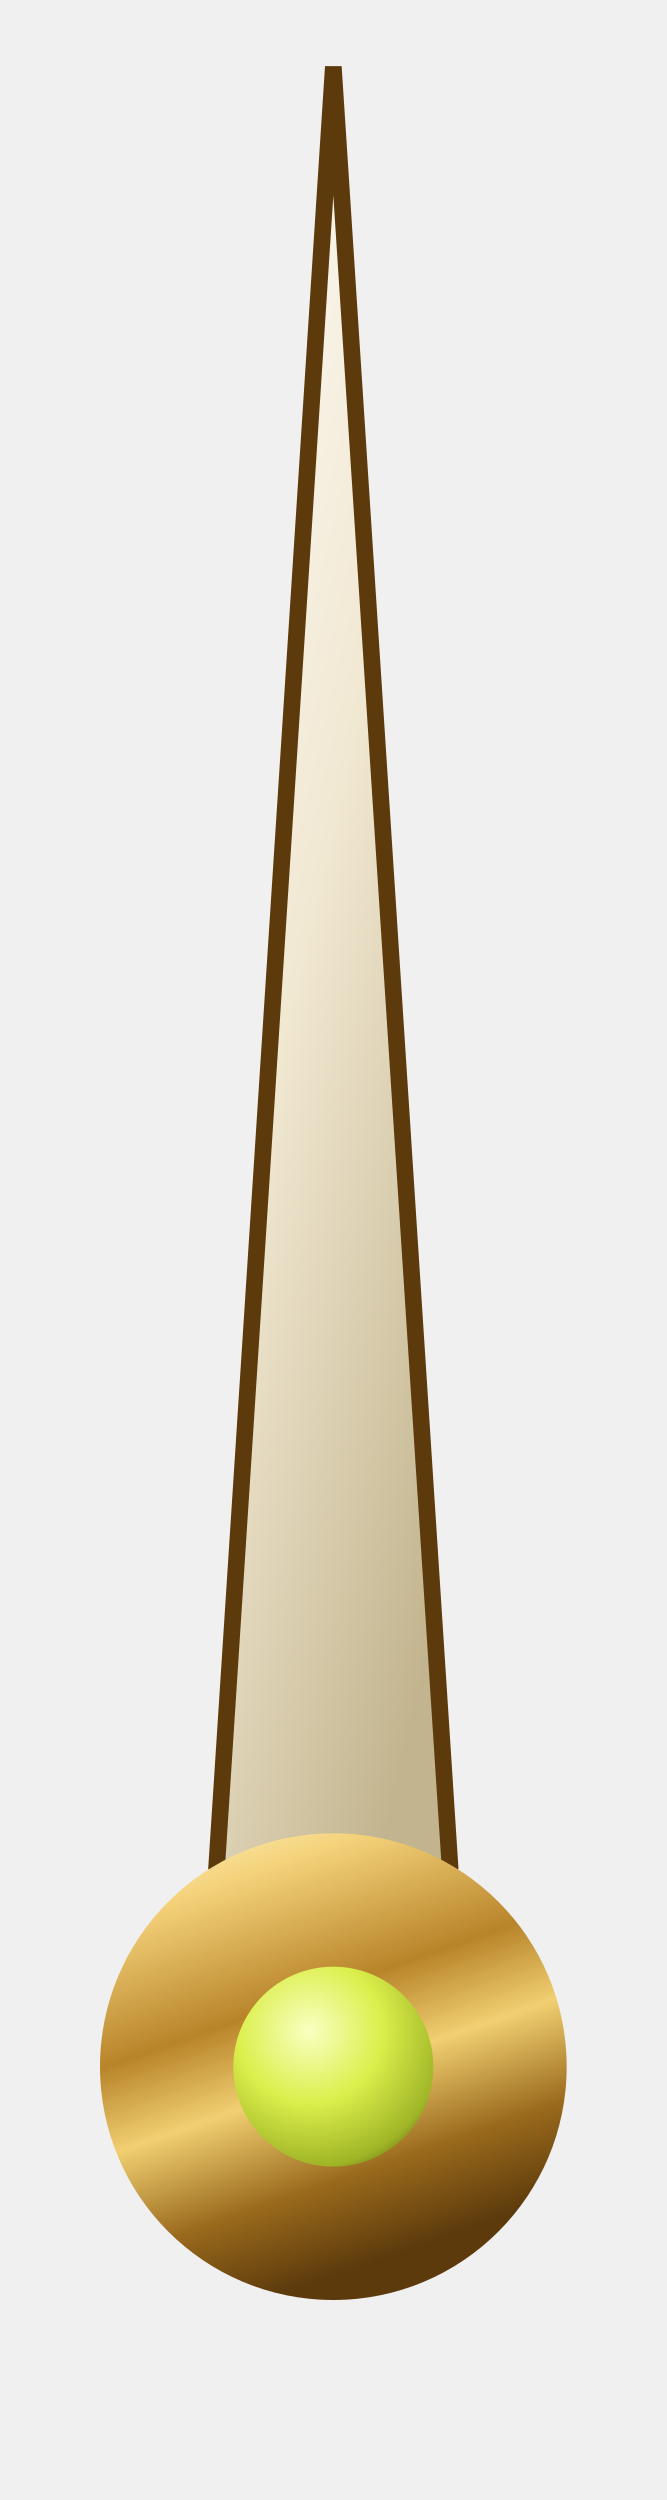
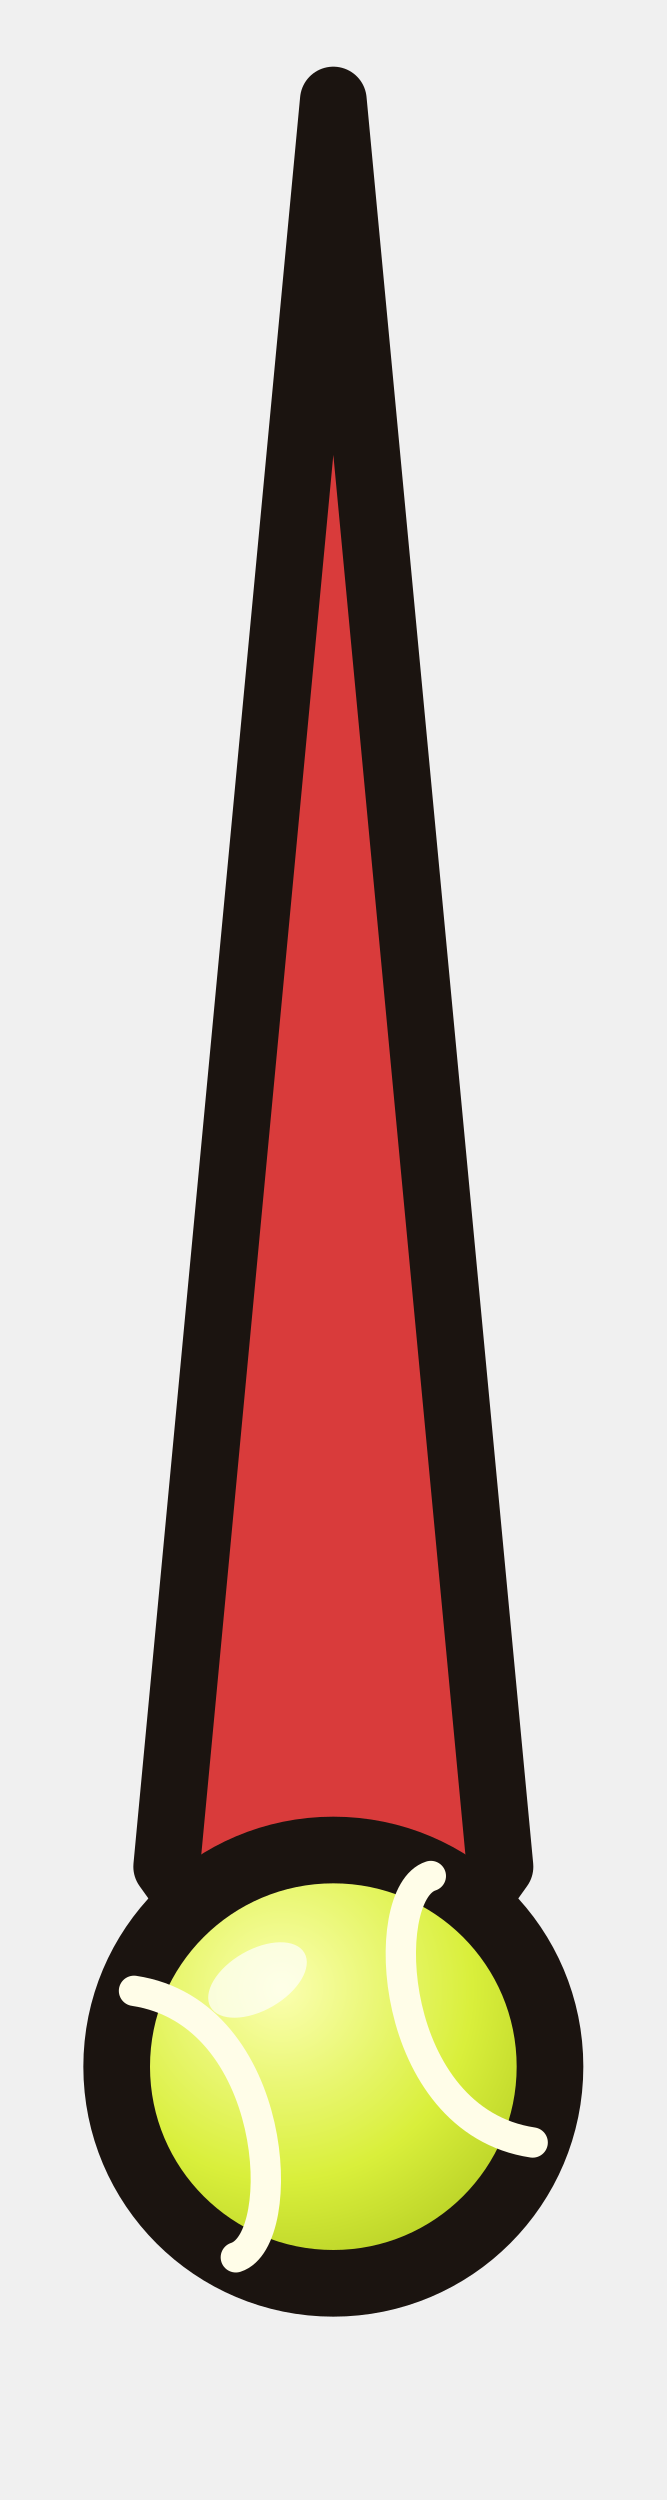
<svg xmlns="http://www.w3.org/2000/svg" width="40" height="150" viewBox="0 0 40 150">
-   <style>
-   .cinzel{font-family:'Cinzel',serif;font-weight:700}
-   .marcellus{font-family:'Marcellus',serif}
-   .poiret{font-family:'Poiret One',sans-serif}
-   
- </style>
+   <style>.lg{font-family:'Luckiest Guy',sans-serif}.li{font-family:'Lilita One',sans-serif}</style>
  <defs>
-     <linearGradient id="gold" x1="0" y1="0" x2="0.35" y2="1">
-       <stop offset="0" stop-color="#fff6c9" />
-       <stop offset="0.18" stop-color="#f4d27a" />
-       <stop offset="0.45" stop-color="#b8842a" />
-       <stop offset="0.62" stop-color="#f1cf72" />
-       <stop offset="0.82" stop-color="#9a6a1c" />
-       <stop offset="1" stop-color="#5c3a0c" />
+     <linearGradient id="gold" x1="0" y1="0" x2="0" y2="1">
+       <stop offset="0" stop-color="#fff2a8" />
+       <stop offset=".45" stop-color="#ffc83a" />
+       <stop offset="1" stop-color="#e08a12" />
    </linearGradient>
-     <linearGradient id="goldH" x1="0" y1="0" x2="1" y2="0">
-       <stop offset="0" stop-color="#7a5212" />
-       <stop offset="0.25" stop-color="#f6d98a" />
-       <stop offset="0.5" stop-color="#b8842a" />
-       <stop offset="0.75" stop-color="#fff0b0" />
-       <stop offset="1" stop-color="#6b4510" />
+     <linearGradient id="goldText" x1="0" y1="0" x2="0" y2="1">
+       <stop offset="0" stop-color="#fff7c2" />
+       <stop offset=".5" stop-color="#ffd23f" />
+       <stop offset=".51" stop-color="#ffb21e" />
+       <stop offset="1" stop-color="#f47d12" />
    </linearGradient>
-     <radialGradient id="goldR" cx="0.38" cy="0.32" r="0.75">
-       <stop offset="0" stop-color="#fff7cf" />
-       <stop offset="0.35" stop-color="#ecc463" />
-       <stop offset="0.75" stop-color="#9c6b1d" />
-       <stop offset="1" stop-color="#4f320a" />
+     <radialGradient id="ballG" cx=".38" cy=".32" r=".8">
+       <stop offset="0" stop-color="#fbffb0" />
+       <stop offset=".55" stop-color="#d9ef3b" />
+       <stop offset="1" stop-color="#a9c21c" />
    </radialGradient>
-     <linearGradient id="copper" x1="0" y1="0" x2="0.4" y2="1">
-       <stop offset="0" stop-color="#ffd9bd" />
-       <stop offset="0.25" stop-color="#e3925a" />
-       <stop offset="0.55" stop-color="#8f4020" />
-       <stop offset="0.75" stop-color="#e8a172" />
-       <stop offset="1" stop-color="#4e1d0a" />
-     </linearGradient>
-     <linearGradient id="silver" x1="0" y1="0" x2="0.4" y2="1">
-       <stop offset="0" stop-color="#ffffff" />
-       <stop offset="0.3" stop-color="#cfd8e4" />
-       <stop offset="0.55" stop-color="#6f7c8f" />
-       <stop offset="0.78" stop-color="#e9eef5" />
-       <stop offset="1" stop-color="#3a4352" />
-     </linearGradient>
-     <linearGradient id="blued" x1="0" y1="0" x2="1" y2="1">
-       <stop offset="0" stop-color="#8fb6ff" />
-       <stop offset="0.4" stop-color="#2853b8" />
-       <stop offset="1" stop-color="#0b1c55" />
-     </linearGradient>
-     <radialGradient id="enamel" cx="0.4" cy="0.35" r="0.8">
-       <stop offset="0" stop-color="#fffaf0" />
-       <stop offset="0.7" stop-color="#efe4cc" />
-       <stop offset="1" stop-color="#c9b48a" />
-     </radialGradient>
-     <radialGradient id="navyDisc" cx="0.45" cy="0.35" r="0.8">
-       <stop offset="0" stop-color="#22397c" />
-       <stop offset="0.6" stop-color="#0f1c45" />
-       <stop offset="1" stop-color="#060b20" />
-     </radialGradient>
-     <radialGradient id="ruby" cx="0.38" cy="0.3" r="0.8">
-       <stop offset="0" stop-color="#ffc2cc" />
-       <stop offset="0.3" stop-color="#ff3d64" />
-       <stop offset="0.7" stop-color="#a0062c" />
-       <stop offset="1" stop-color="#3d0010" />
-     </radialGradient>
-     <radialGradient id="sapphire" cx="0.38" cy="0.3" r="0.8">
-       <stop offset="0" stop-color="#d6e6ff" />
-       <stop offset="0.3" stop-color="#4d8cff" />
-       <stop offset="0.7" stop-color="#123a9e" />
-       <stop offset="1" stop-color="#040f3a" />
-     </radialGradient>
-     <radialGradient id="glass" cx="0.35" cy="0.3" r="0.9">
-       <stop offset="0" stop-color="#e8f3ff" stop-opacity="0.55" />
-       <stop offset="0.6" stop-color="#7fa8e0" stop-opacity="0.18" />
-       <stop offset="1" stop-color="#1b3570" stop-opacity="0.35" />
-     </radialGradient>
-     <radialGradient id="halo" cx="0.5" cy="0.5" r="0.5">
-       <stop offset="0" stop-color="#ffe9a8" stop-opacity="0.85" />
-       <stop offset="0.45" stop-color="#f0b84a" stop-opacity="0.35" />
-       <stop offset="1" stop-color="#f0b84a" stop-opacity="0" />
-     </radialGradient>
-     <radialGradient id="haloBlue" cx="0.5" cy="0.5" r="0.5">
-       <stop offset="0" stop-color="#bcd4ff" stop-opacity="0.8" />
-       <stop offset="0.5" stop-color="#5a86ff" stop-opacity="0.3" />
-       <stop offset="1" stop-color="#5a86ff" stop-opacity="0" />
-     </radialGradient>
-     <radialGradient id="greenDisc" cx="0.45" cy="0.35" r="0.8">
-       <stop offset="0" stop-color="#2f8a5c" />
-       <stop offset="0.6" stop-color="#14492f" />
-       <stop offset="1" stop-color="#06180f" />
-     </radialGradient>
-     <radialGradient id="ballG" cx="0.38" cy="0.32" r="0.8">
-       <stop offset="0" stop-color="#f9ffc2" />
-       <stop offset="0.45" stop-color="#dcef4c" />
-       <stop offset="0.85" stop-color="#9fb526" />
-       <stop offset="1" stop-color="#5f6e12" />
-     </radialGradient>
-     <linearGradient id="clay" x1="0" y1="0" x2="0.4" y2="1">
-       <stop offset="0" stop-color="#f0a274" />
-       <stop offset="0.45" stop-color="#c8643a" />
-       <stop offset="1" stop-color="#6e2a12" />
-     </linearGradient>
-     <linearGradient id="ivory" x1="0" y1="0" x2="0.5" y2="1">
-       <stop offset="0" stop-color="#ffffff" />
-       <stop offset="0.5" stop-color="#f1e8d2" />
-       <stop offset="1" stop-color="#c2b48e" />
-     </linearGradient>
-     <linearGradient id="glassG" x1="0" y1="0" x2="1" y2="0">
-       <stop offset="0" stop-color="#d8f2e4" stop-opacity="0.35" />
-       <stop offset="0.5" stop-color="#7fc7a0" stop-opacity="0.12" />
-       <stop offset="1" stop-color="#1b5a3e" stop-opacity="0.4" />
-     </linearGradient>
-     <radialGradient id="haloGreen" cx="0.5" cy="0.5" r="0.5">
-       <stop offset="0" stop-color="#f6ffc0" stop-opacity="0.75" />
-       <stop offset="0.5" stop-color="#9fd16a" stop-opacity="0.25" />
-       <stop offset="1" stop-color="#9fd16a" stop-opacity="0" />
-     </radialGradient>
-     <filter id="shadow" x="-30%" y="-30%" width="160%" height="160%">
-       <feDropShadow dx="0" dy="5" stdDeviation="5" flood-color="#000" flood-opacity="0.6" />
-     </filter>
-     <filter id="soft" x="-50%" y="-50%" width="200%" height="200%">
-       <feGaussianBlur stdDeviation="6" />
-     </filter>
-     <filter id="blur2">
-       <feGaussianBlur stdDeviation="2" />
+     <pattern id="dots" width="9" height="9" patternUnits="userSpaceOnUse">
+       <circle cx="4.5" cy="4.5" r="1.6" fill="#000" opacity=".16" />
+     </pattern>
+     <pattern id="dotsL" width="9" height="9" patternUnits="userSpaceOnUse">
+       <circle cx="4.5" cy="4.5" r="1.6" fill="#fff" opacity=".18" />
+     </pattern>
+     <pattern id="grain" width="6" height="6" patternUnits="userSpaceOnUse">
+       <circle cx="1" cy="2" r=".6" fill="#000" opacity=".06" />
+       <circle cx="4" cy="5" r=".5" fill="#fff" opacity=".07" />
+     </pattern>
+     <filter id="comic" x="-20%" y="-20%" width="150%" height="150%">
+       <feOffset dx="5" dy="6" in="SourceAlpha" result="o" />
+       <feFlood flood-color="#000" flood-opacity=".38" />
+       <feComposite in2="o" operator="in" result="s" />
+       <feMerge>
+         <feMergeNode in="s" />
+         <feMergeNode in="SourceGraphic" />
+       </feMerge>
    </filter>
  </defs>
-   <path d="M20,4 L27,112 L20,124 L13,112 Z" fill="url(#ivory)" stroke="#5c3a0c" stroke-width="1" />
-   <circle cx="20" cy="124" r="14" fill="url(#gold)" />
-   <circle cx="20" cy="124" r="6" fill="url(#ballG)" />
+   <path d="M20,6 L30,112 L20,126 L10,112Z" fill="#d93b3b" stroke="#1b1410" stroke-width="4" stroke-linejoin="round" stroke-linecap="round" />
+   <circle cx="20" cy="124" r="13" fill="url(#ballG)" stroke="#1b1410" stroke-width="4" stroke-linejoin="round" stroke-linecap="round" />
+   <path d="M8.04,119.45 C16.75,120.75 17.4,134.4 14.15,135.44" fill="none" stroke="#fffde8" stroke-width="1.82" stroke-linecap="round" />
+   <path d="M25.85,112.56 C22.6,113.6 23.25,127.25 31.96,128.55" fill="none" stroke="#fffde8" stroke-width="1.82" stroke-linecap="round" />
+   <ellipse cx="15.45" cy="118.8" rx="3.25" ry="1.82" fill="#fff" opacity=".7" transform="rotate(-30 15.45 118.8)" />
</svg>
